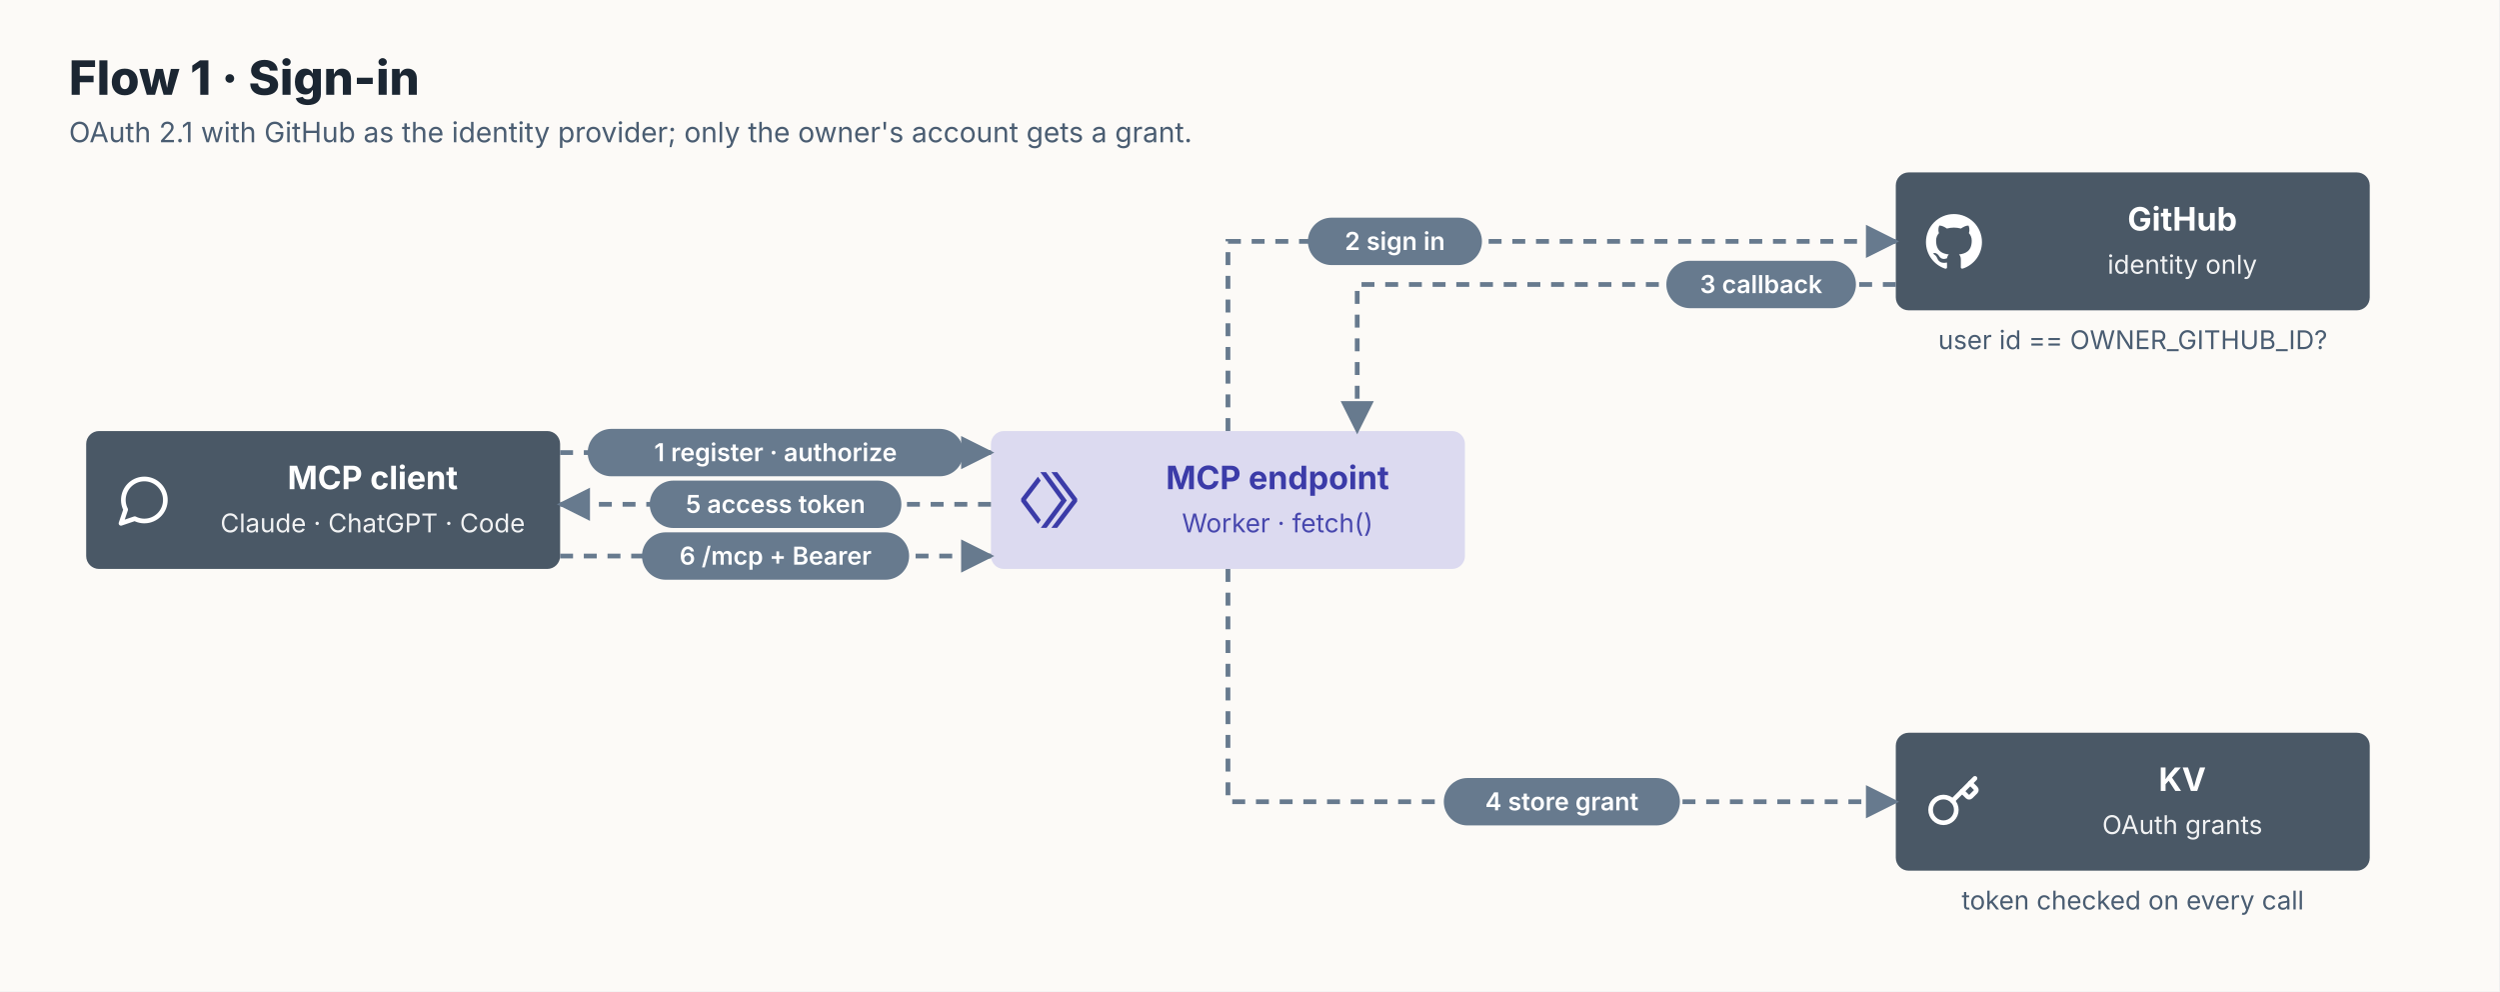
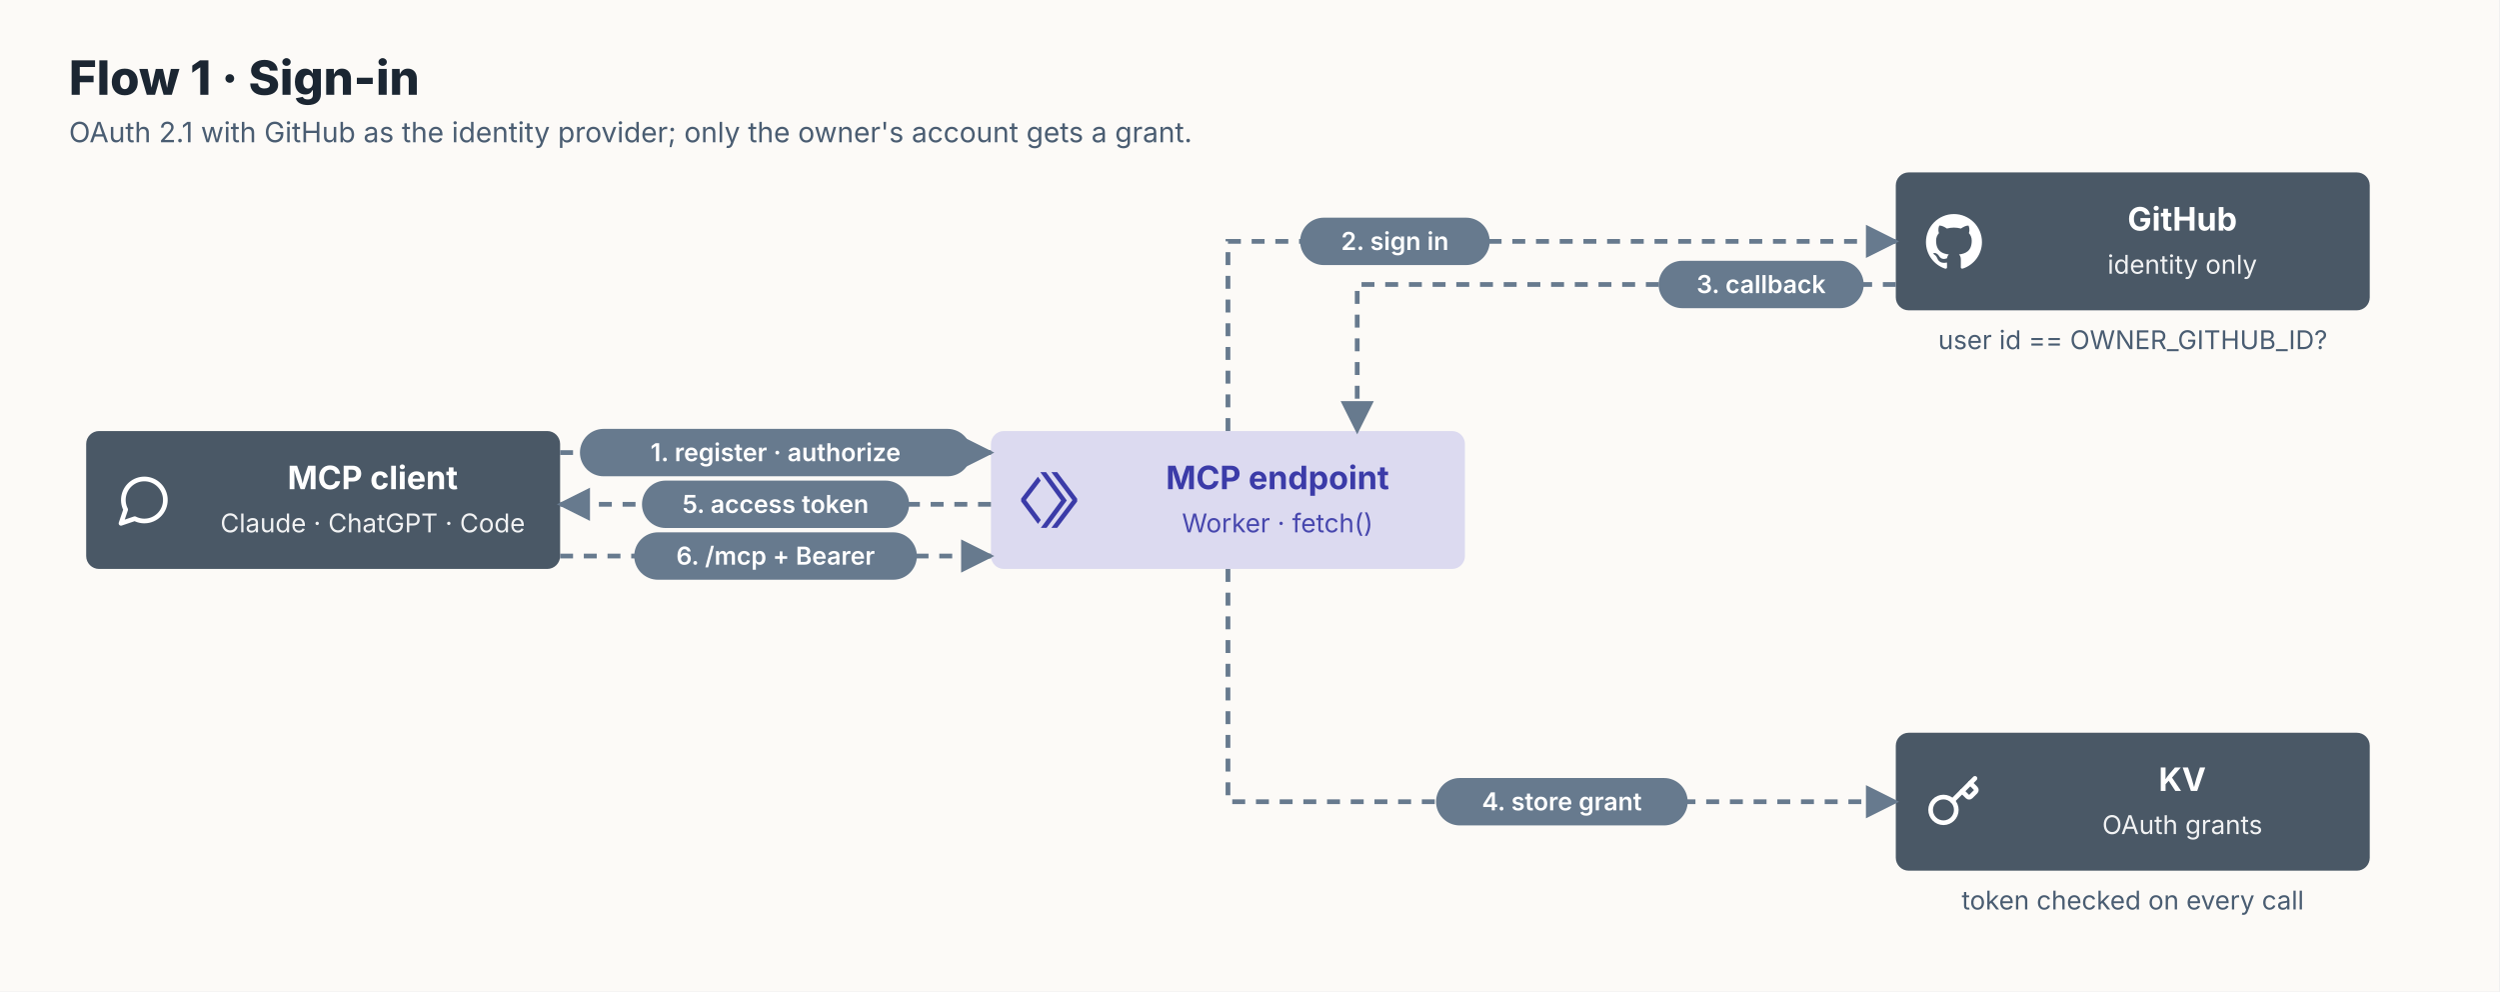
<svg xmlns="http://www.w3.org/2000/svg" viewBox="0 0 1160 460" width="1160" height="460" font-family="Onest, Inter, system-ui, sans-serif">
  <defs>
    <marker id="m" viewBox="0 0 10 10" refX="9" refY="5" markerWidth="8" markerHeight="8" orient="auto-start-reverse">
      <path d="M0,0 L10,5 L0,10 z" fill="#677A8E" />
    </marker>
    <marker id="m-auth" viewBox="0 0 10 10" refX="9" refY="5" markerWidth="7" markerHeight="7" orient="auto-start-reverse">
      <path d="M0,0 L10,5 L0,10 z" fill="#677A8E" />
    </marker>
    <marker id="m-write" viewBox="0 0 10 10" refX="9" refY="5" markerWidth="7" markerHeight="7" orient="auto-start-reverse">
      <path d="M0,0 L10,5 L0,10 z" fill="#5B5BD6" />
    </marker>
    <marker id="m-index" viewBox="0 0 10 10" refX="9" refY="5" markerWidth="7" markerHeight="7" orient="auto-start-reverse">
      <path d="M0,0 L10,5 L0,10 z" fill="#E08A3C" />
    </marker>
    <marker id="m-read" viewBox="0 0 10 10" refX="9" refY="5" markerWidth="7" markerHeight="7" orient="auto-start-reverse">
      <path d="M0,0 L10,5 L0,10 z" fill="#2F8A5B" />
    </marker>
    <marker id="m-fail" viewBox="0 0 10 10" refX="9" refY="5" markerWidth="7" markerHeight="7" orient="auto-start-reverse">
      <path d="M0,0 L10,5 L0,10 z" fill="#D1495B" />
    </marker>
    <marker id="ms" viewBox="0 0 10 10" refX="9" refY="5" markerWidth="8" markerHeight="8" orient="auto-start-reverse">
      <path d="M0,0 L10,5 L0,10 z" fill="#677A8E" />
    </marker>
    <style>.t{fill:#fff;font-size:15px;font-weight:700}.s{fill:#fff;font-size:12px;opacity:.92}.c{fill:#4A5D72;font-size:12px}
.a{fill:none;stroke:#677A8E;stroke-width:1.6;stroke-dasharray:6 5}.p{fill:#fff;font-size:11.5px;font-weight:600}
.h{fill:#1B2632;font-size:22px;font-weight:800}.hs{fill:#4A5D72;font-size:13px}.g{fill:none;stroke:#E6D5C1;stroke-width:1.5;stroke-dasharray:2 4}.gl{fill:#8C6A43;font-size:12px;font-weight:600}.lg{fill:#1B2632;font-size:13px;font-weight:600}.ft{font-size:12px;font-weight:700;letter-spacing:.06em}</style>
  </defs>
  <rect width="100%" height="100%" fill="#FCFAF7" />
  <text x="32" y="44" class="h">Flow 1 · Sign-in</text>
  <text x="32" y="66" class="hs">OAuth 2.1 with GitHub as the identity provider; only the owner's account gets a grant.</text>
  <rect x="40" y="200" width="220" height="64" rx="6" fill="#4A5866" />
  <g transform="translate(54,219) scale(1.083333)" fill="none" stroke="#fff" stroke-width="2" stroke-linecap="round" stroke-linejoin="round">
    <path d="M7.9 20A9 9 0 1 0 4 16.1L2 22z" />
  </g>
  <text x="173.0" y="227" text-anchor="middle" class="t" style="fill:#fff">MCP client</text>
  <text x="173.0" y="247" text-anchor="middle" class="s" style="fill:#fff">Claude · ChatGPT · Code</text>
  <rect x="460" y="200" width="220" height="64" rx="6" fill="#5B5BD6" fill-opacity="0.2" />
  <path transform="translate(474,219) scale(1.083333)" d="m8.213.063 8.879 12.136-8.67 11.739h2.476l8.665-11.735-8.89-12.14Zm4.728 0 9.02 11.992-9.018 11.883h2.496L24 12.656v-1.199L15.434.063ZM7.178 2.02.01 11.398l-.01 1.2 7.203 9.644 1.238-1.676-6.396-8.556 6.361-8.313Z" fill="#3B3BA8" />
  <text x="593.0" y="227" text-anchor="middle" class="t" style="fill:#3B3BA8">MCP endpoint</text>
  <text x="593.0" y="247" text-anchor="middle" class="s" style="fill:#3B3BA8">Worker · fetch()</text>
  <rect x="880" y="80" width="220" height="64" rx="6" fill="#4A5866" />
  <path transform="translate(894,99) scale(1.083333)" d="M12 .297c-6.63 0-12 5.373-12 12 0 5.303 3.438 9.8 8.205 11.385.6.113.82-.258.82-.577 0-.285-.01-1.04-.015-2.04-3.338.724-4.042-1.61-4.042-1.61C4.422 18.07 3.633 17.7 3.633 17.7c-1.087-.744.084-.729.084-.729 1.205.084 1.838 1.236 1.838 1.236 1.07 1.835 2.809 1.305 3.495.998.108-.776.417-1.305.76-1.605-2.665-.3-5.466-1.332-5.466-5.93 0-1.31.465-2.38 1.235-3.22-.135-.303-.54-1.523.105-3.176 0 0 1.005-.322 3.3 1.23.96-.267 1.98-.399 3-.405 1.02.006 2.04.138 3 .405 2.28-1.552 3.285-1.23 3.285-1.23.645 1.653.24 2.873.12 3.176.765.84 1.23 1.91 1.23 3.22 0 4.61-2.805 5.625-5.475 5.92.42.36.81 1.096.81 2.22 0 1.606-.015 2.896-.015 3.286 0 .315.21.69.825.57C20.565 22.092 24 17.592 24 12.297c0-6.627-5.373-12-12-12" fill="#fff" />
  <text x="1013.0" y="107" text-anchor="middle" class="t" style="fill:#fff">GitHub</text>
  <text x="1013.0" y="127" text-anchor="middle" class="s" style="fill:#fff">identity only</text>
  <text x="990.0" y="162" text-anchor="middle" class="c">user id == OWNER_GITHUB_ID?</text>
  <rect x="880" y="340" width="220" height="64" rx="6" fill="#4A5866" />
  <g transform="translate(894,359) scale(1.083333)" fill="none" stroke="#fff" stroke-width="2" stroke-linecap="round" stroke-linejoin="round">
    <path d="m15.5 7.5 2.3 2.3a1 1 0 0 0 1.4 0l2.1-2.1a1 1 0 0 0 0-1.4L19 4" />
    <path d="m21 2-9.6 9.6" />
    <circle cx="7.5" cy="15.5" r="5.5" />
  </g>
  <text x="1013.0" y="367" text-anchor="middle" class="t" style="fill:#fff">KV</text>
  <text x="1013.0" y="387" text-anchor="middle" class="s" style="fill:#fff">OAuth grants</text>
  <text x="990.0" y="422" text-anchor="middle" class="c">token checked on every call</text>
  <path d="M260,210 L460,210" class="a" style="stroke:#677A8E;stroke-width:2.2" marker-end="url(#m-auth)" />
-   <rect x="272.8" y="199.0" width="174.4" height="22" rx="11" fill="#677A8E" />
-   <text x="360.0" y="214.0" text-anchor="middle" class="p">1 register · authorize</text>
+   <rect x="269.2" y="199.0" width="181.6" height="22" rx="11" fill="#677A8E" />
+   <text x="360.0" y="214.0" text-anchor="middle" class="p">1. register · authorize</text>
  <path d="M570,200 L570,112 L880,112" class="a" style="stroke:#677A8E;stroke-width:2.2" marker-end="url(#m-auth)" />
-   <rect x="607.1" y="101.0" width="80.8" height="22" rx="11" fill="#677A8E" />
-   <text x="647.5" y="116.0" text-anchor="middle" class="p">2 sign in</text>
+   <rect x="603.5" y="101.0" width="88.0" height="22" rx="11" fill="#677A8E" />
+   <text x="647.5" y="116.0" text-anchor="middle" class="p">2. sign in</text>
  <path d="M880,132 L630,132 L630,200" class="a" style="stroke:#677A8E;stroke-width:2.2" marker-end="url(#m-auth)" />
-   <rect x="773.5" y="121.0" width="88.0" height="22" rx="11" fill="#677A8E" />
-   <text x="817.5" y="136.0" text-anchor="middle" class="p">3 callback</text>
+   <rect x="769.9" y="121.0" width="95.2" height="22" rx="11" fill="#677A8E" />
+   <text x="817.5" y="136.0" text-anchor="middle" class="p">3. callback</text>
  <path d="M570,264 L570,372 L880,372" class="a" style="stroke:#677A8E;stroke-width:2.2" marker-end="url(#m-auth)" />
-   <rect x="670.2" y="361.0" width="109.6" height="22" rx="11" fill="#677A8E" />
-   <text x="725.0" y="376.0" text-anchor="middle" class="p">4 store grant</text>
+   <rect x="666.6" y="361.0" width="116.8" height="22" rx="11" fill="#677A8E" />
+   <text x="725.0" y="376.0" text-anchor="middle" class="p">4. store grant</text>
  <path d="M460,234 L260,234" class="a" style="stroke:#677A8E;stroke-width:2.2" marker-end="url(#m-auth)" />
-   <rect x="301.6" y="223.0" width="116.8" height="22" rx="11" fill="#677A8E" />
-   <text x="360.0" y="238.0" text-anchor="middle" class="p">5 access token</text>
+   <rect x="298.0" y="223.0" width="124.0" height="22" rx="11" fill="#677A8E" />
+   <text x="360.0" y="238.0" text-anchor="middle" class="p">5. access token</text>
  <path d="M260,258 L460,258" class="a" style="stroke:#677A8E;stroke-width:2.2" marker-end="url(#m-auth)" />
-   <rect x="298.0" y="247.0" width="124.0" height="22" rx="11" fill="#677A8E" />
-   <text x="360.0" y="262.0" text-anchor="middle" class="p">6 /mcp + Bearer</text>
+   <rect x="294.4" y="247.0" width="131.2" height="22" rx="11" fill="#677A8E" />
+   <text x="360.0" y="262.0" text-anchor="middle" class="p">6. /mcp + Bearer</text>
</svg>
